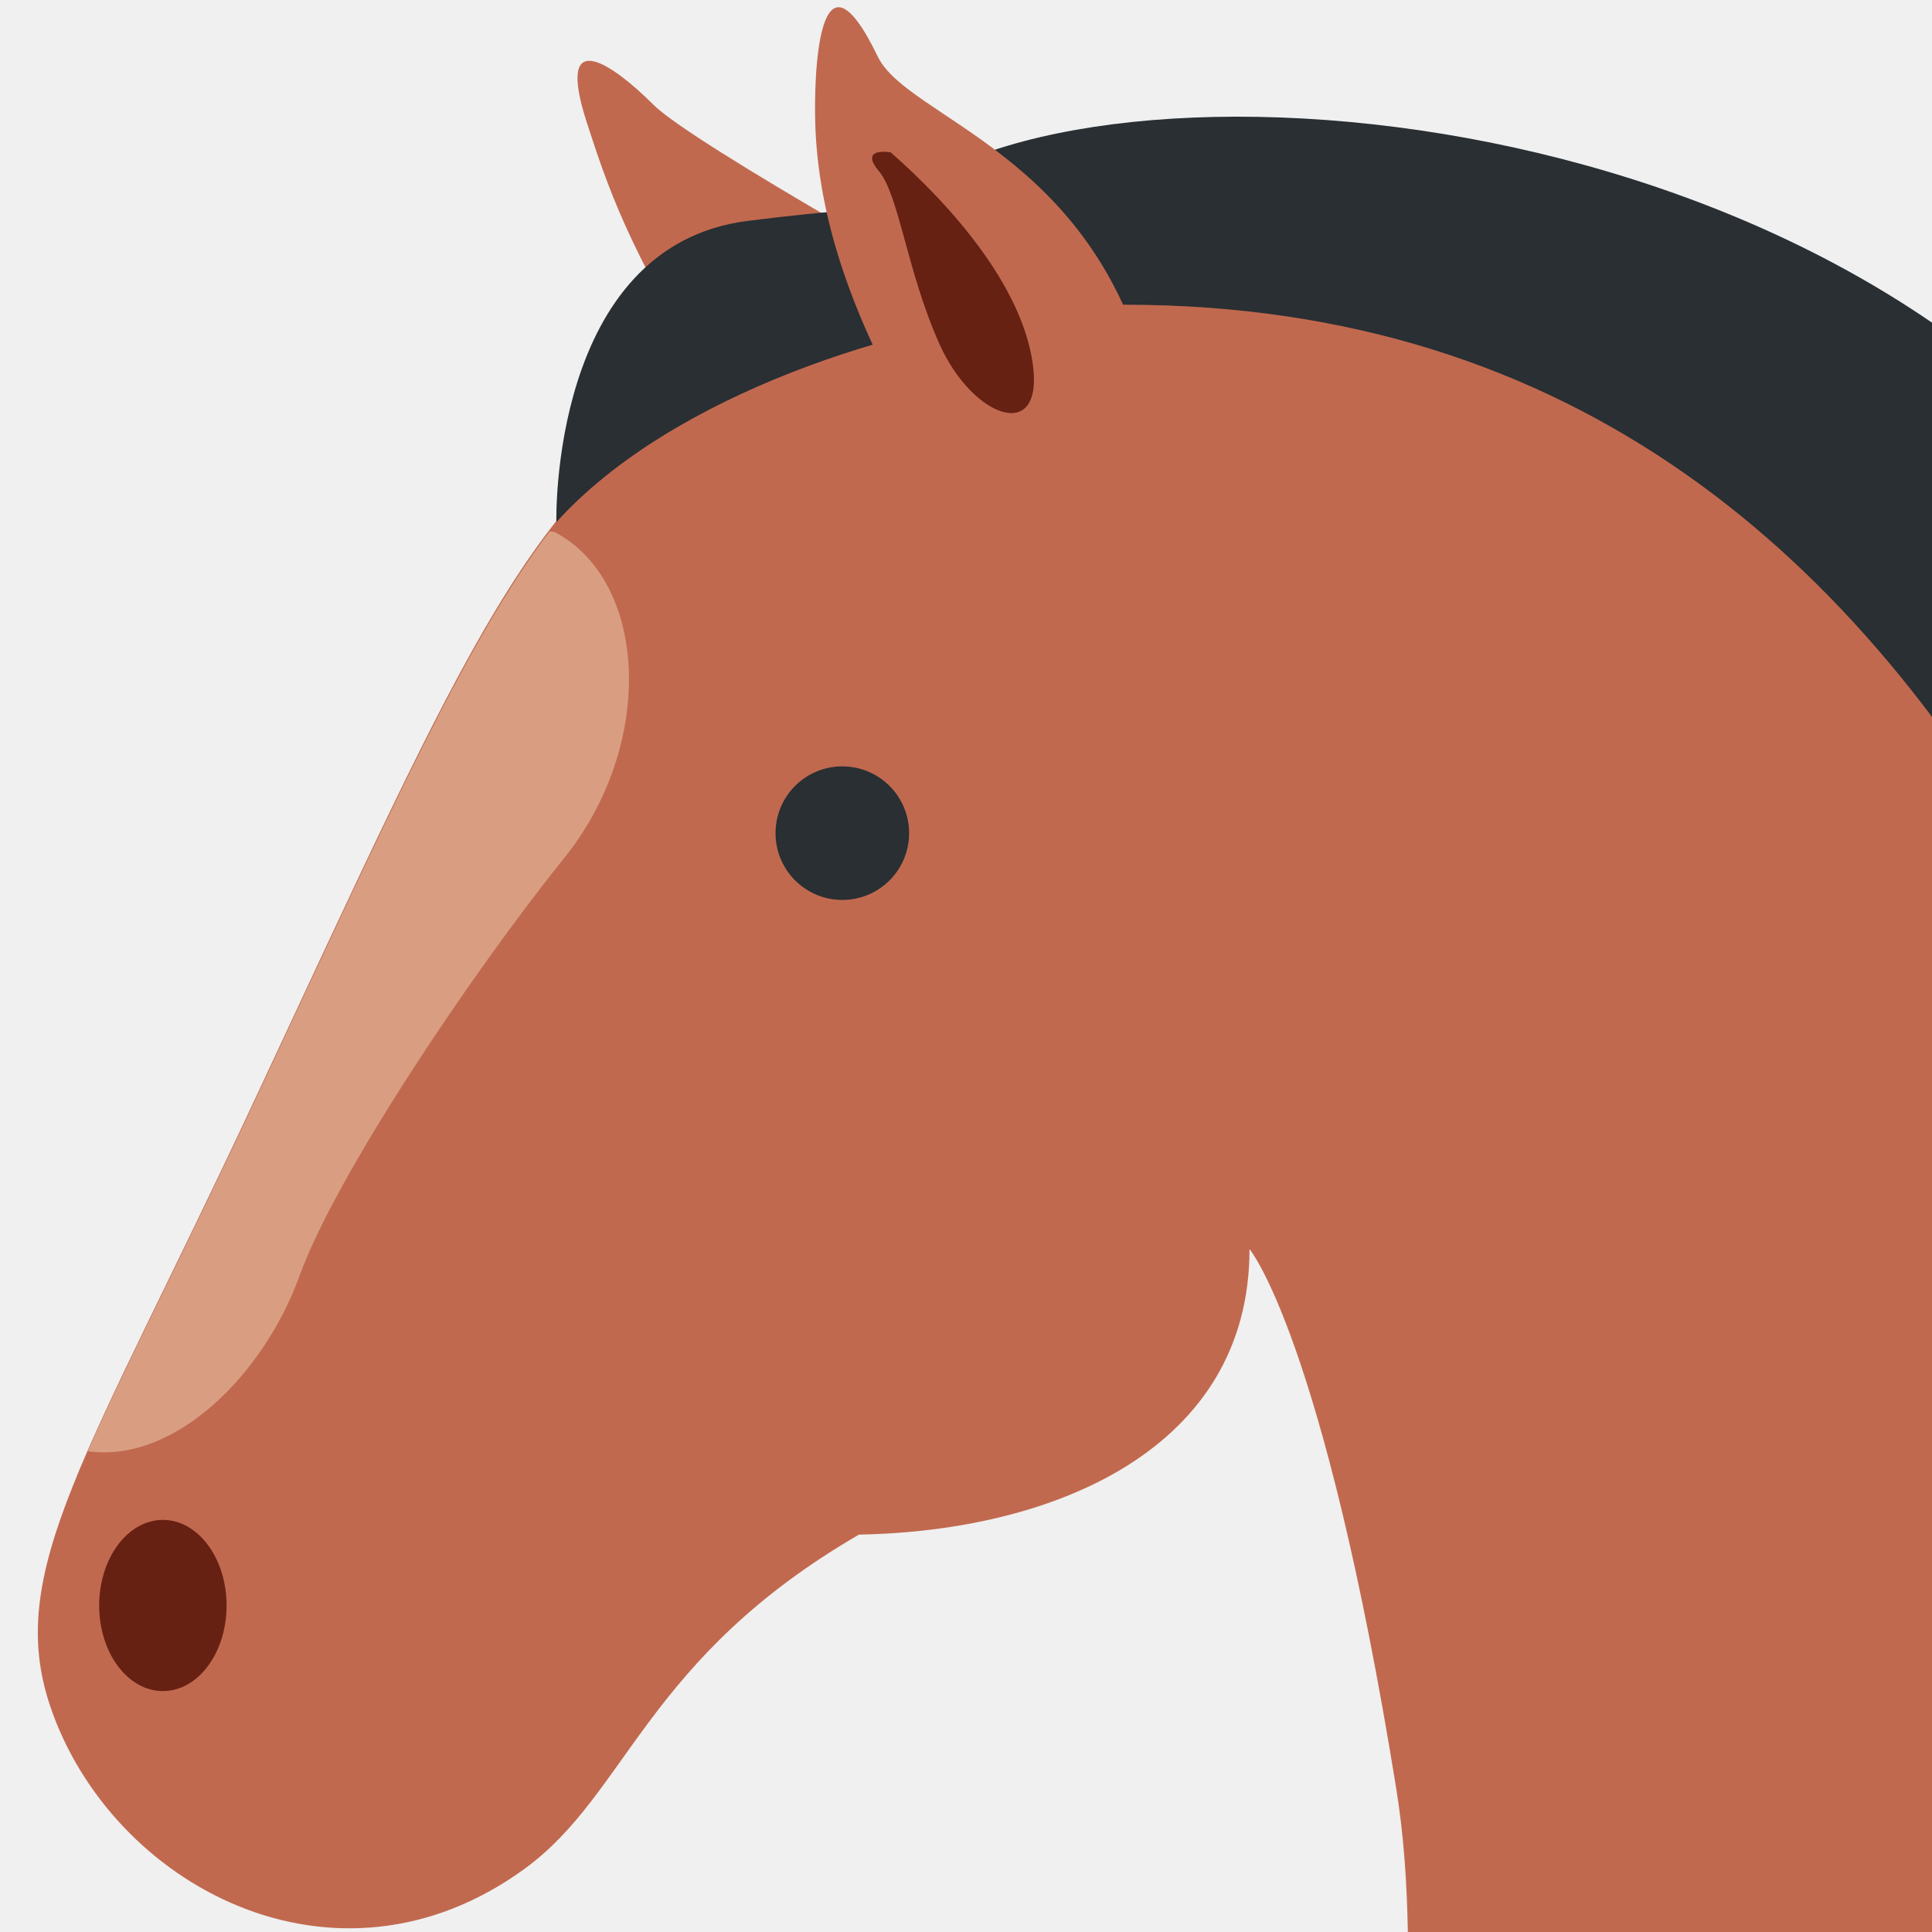
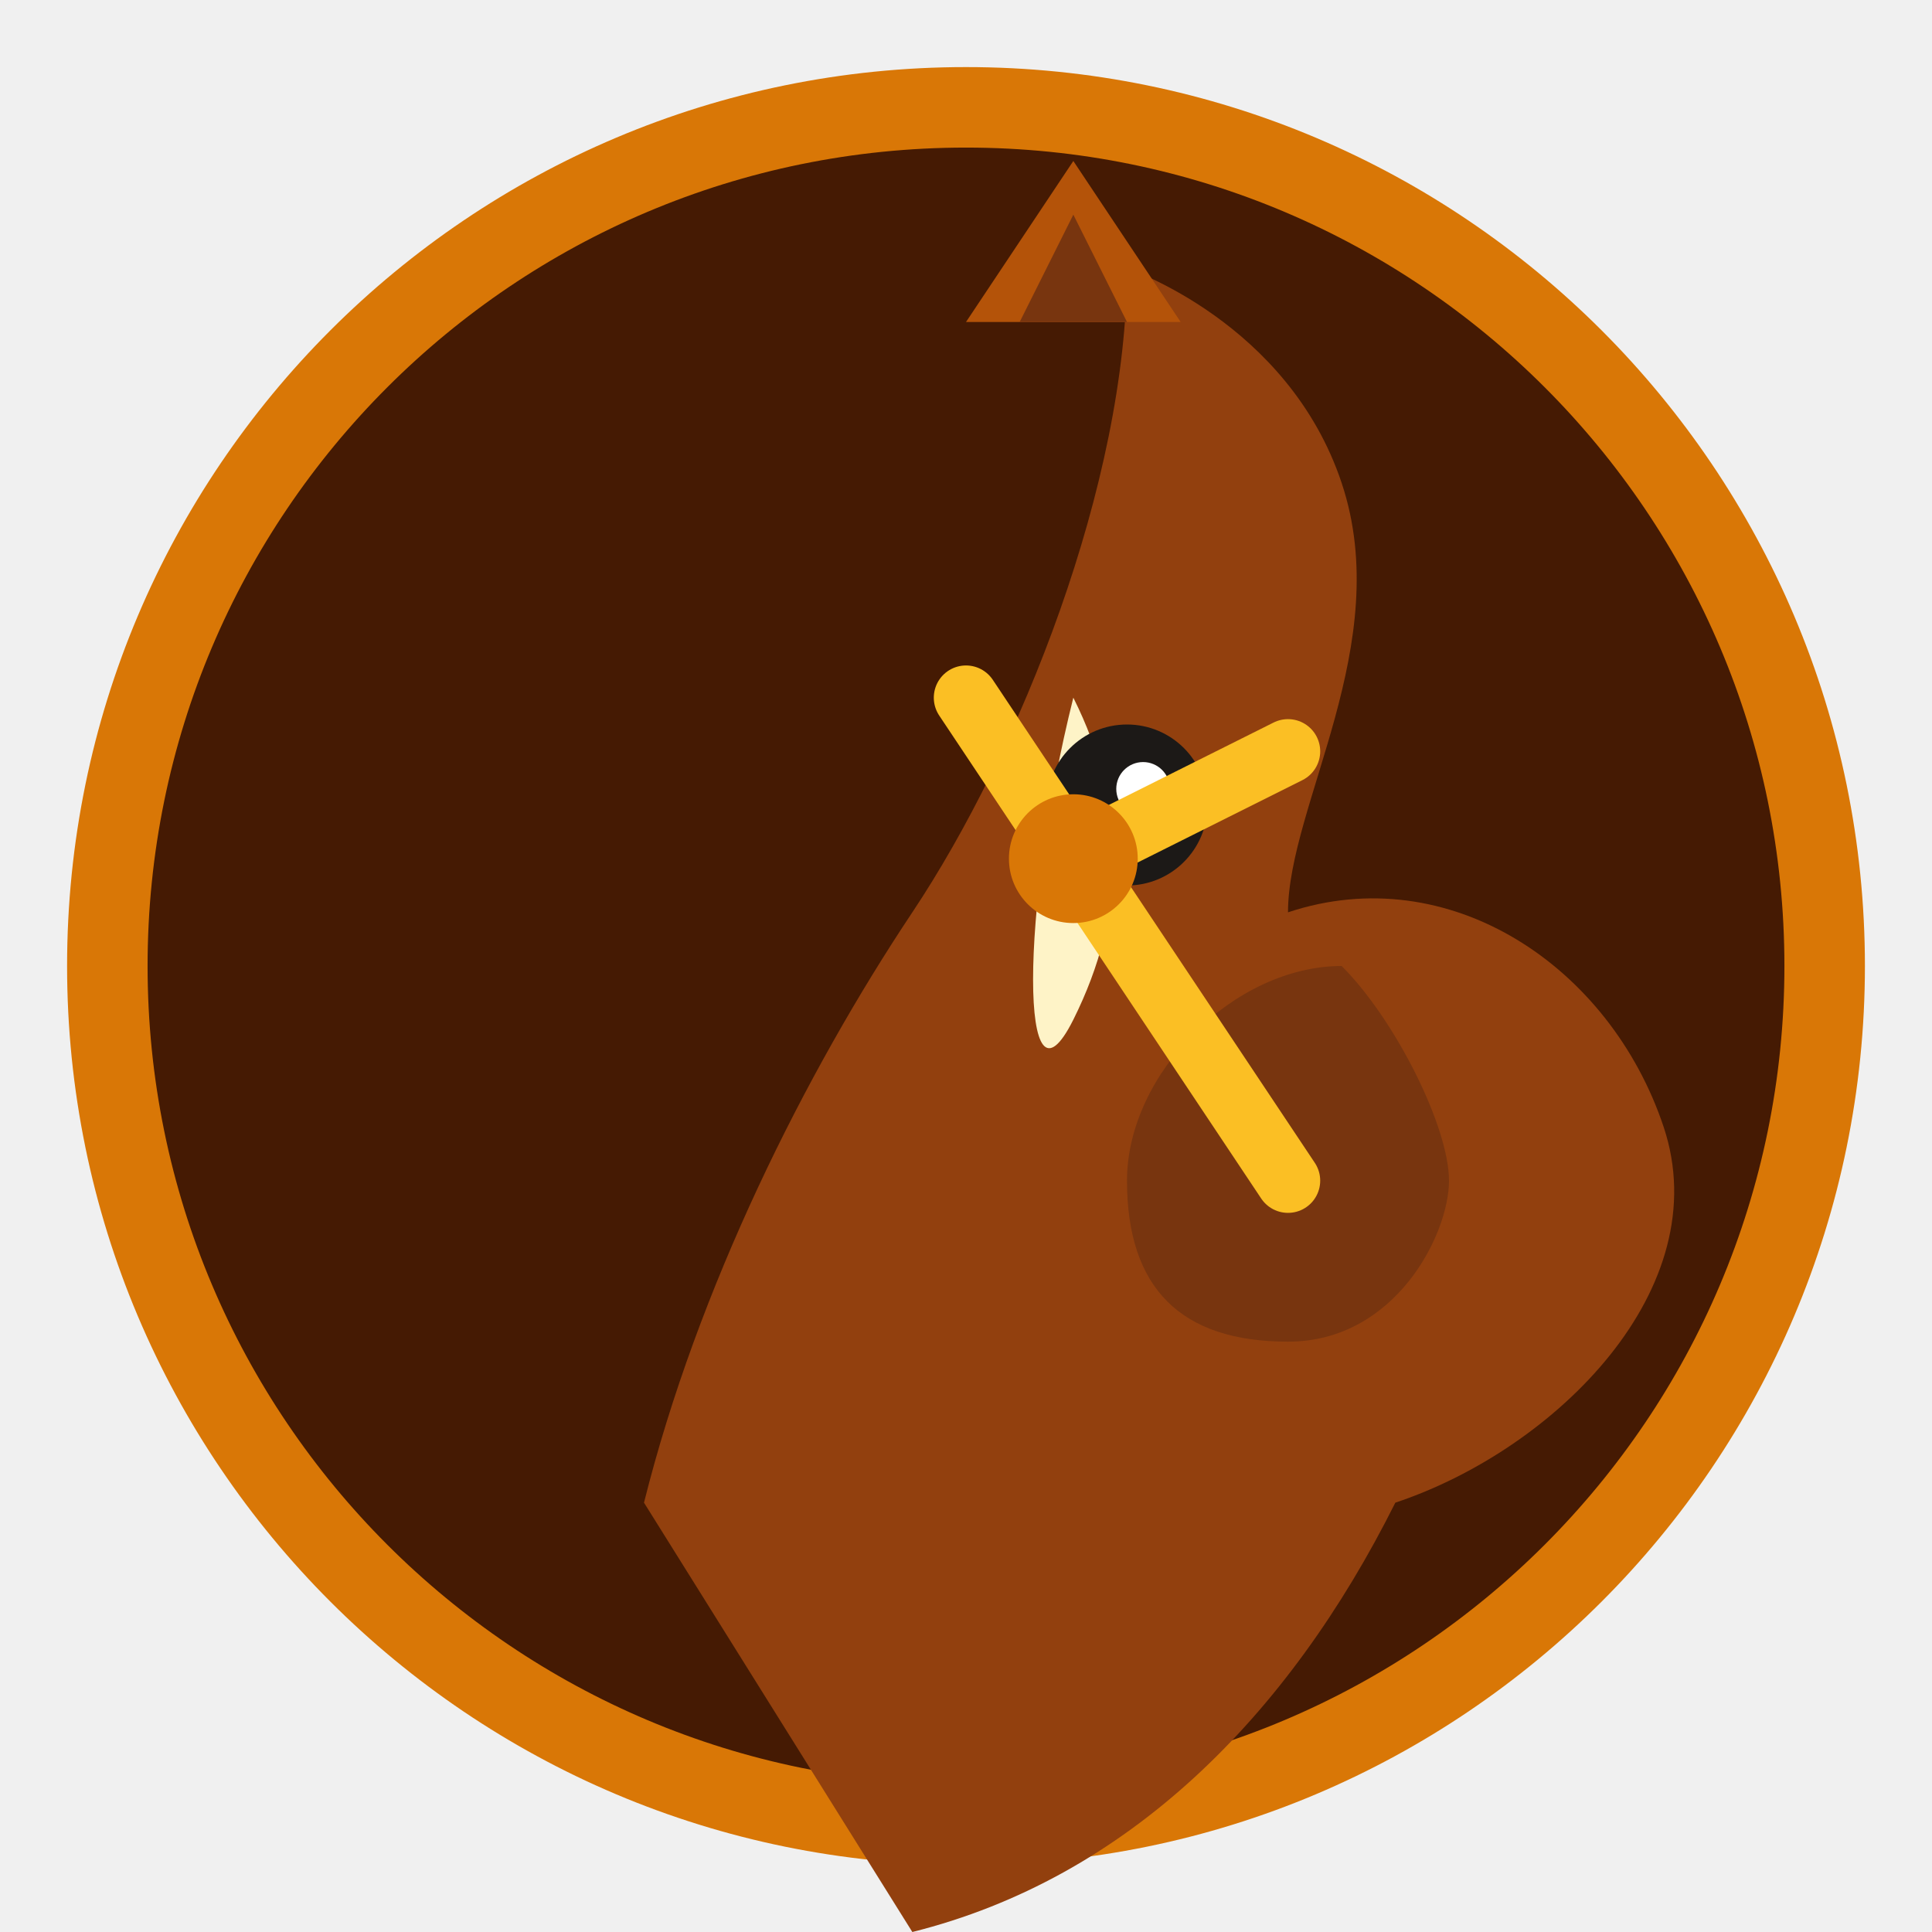
<svg xmlns="http://www.w3.org/2000/svg" viewBox="0 0 36 36">
-   <path fill="#C1694F" d="M23.283 23.275s1.374 1.635 2.733 10.047c.143.883.201 1.775.217 2.678H36V7.448C31.613 3.975 25.601 3.259 18.322 5.69c0 0-5.408-3-6.147-3.739-.719-.72-1.857-1.556-1.235.35.364 1.112.764 2.373 2.358 4.862-3.436 2.036-4.513 4.68-8.558 13.341C1.652 27.12.08 29.269.937 31.797c1.13 3.337 5.316 5.595 8.844 3.021 1.919-1.4 2.246-3.913 6.225-6.223 3.653-.065 7.277-1.604 7.277-5.32z" />
-   <path fill="#292F33" d="M36 6.012C27.665.301 14.354 1.473 15.909 6.19 25.51 4.328 31.77 7.731 36 13.358V6.012z" />
-   <path fill="#292F33" d="M19.663 5.763c-2.878.233-7.157 1.595-9.296 3.967 0 0-.129-5.147 3.566-5.614 6.172-.779 5.809.363 5.809.363l-.079 1.284z" />
-   <path fill="#C1694F" d="M16.357 1.056c.558 1.155 4.006 1.79 5.056 6.029 1.051 4.24-3.134 2.951-4.356.855-1.361-2.334-1.828-4.162-1.867-5.679-.021-.801.039-3.538 1.167-1.205z" />
-   <path fill="#662113" d="M16.596 2.838c1.103.968 2.448 2.472 2.65 3.955.202 1.483-1.125.988-1.736-.372-.612-1.359-.753-2.779-1.134-3.233-.38-.454.22-.35.22-.35z" />
-   <path fill="#292F33" d="M16.94 15.525c0 .687-.557 1.244-1.245 1.244-.687 0-1.244-.557-1.244-1.244 0-.688.557-1.245 1.244-1.245.688.001 1.245.558 1.245 1.245z" />
-   <path fill="#662113" d="M4.222 29.917c0 .881-.532 1.594-1.187 1.594s-1.187-.713-1.187-1.594c0-.882.532-1.596 1.187-1.596s1.187.714 1.187 1.596z" />
-   <path fill="#D99E82" d="M10.354 9.924c-.033-.017-.075-.014-.111-.024-1.543 2.033-2.92 5.102-5.49 10.604-1.356 2.903-2.42 4.946-3.116 6.538 1.628.226 3.285-1.442 3.945-3.271.673-1.866 3.215-5.652 4.927-7.778 1.712-2.127 1.561-5.144-.155-6.069z" />
+   <circle cx="18" cy="18" r="16" fill="#451A03" stroke="#D97706" stroke-width="1.5" />
+   <path fill="#92400E" d="M12 28c1-4 3-8 5-11 2-3 4-8 4-12 0 0 3 1 4 4s-1 6-1 8c3-1 6 1 7 4s-2 6-5 7c-2 4-5 7-9 8z" />
+   <path fill="#78350F" d="M25 18c1 1 2 3 2 4s-1 3-3 3-3-1-3-3 2-4 4-4z" />
+   <path fill="#FEF3C7" d="M20 13c1 2 1 4 0 6s-1-2 0-6z" />
+   <circle cx="21" cy="15" r="1.5" fill="#1C1917" />
+   <circle cx="21.3" cy="14.7" r="0.5" fill="#FFFFFF" />
+   <path fill="none" stroke="#FBBF24" stroke-width="1.2" stroke-linecap="round" d="M18 13l6 9m-4-6l4-2" />
+   <circle cx="20" cy="16" r="1.2" fill="#D97706" />
+   <path fill="#B45309" d="M18 6l2-3 2 3z" />
+   <path fill="#78350F" d="M19 6l1-2 1 2z" />
</svg>
